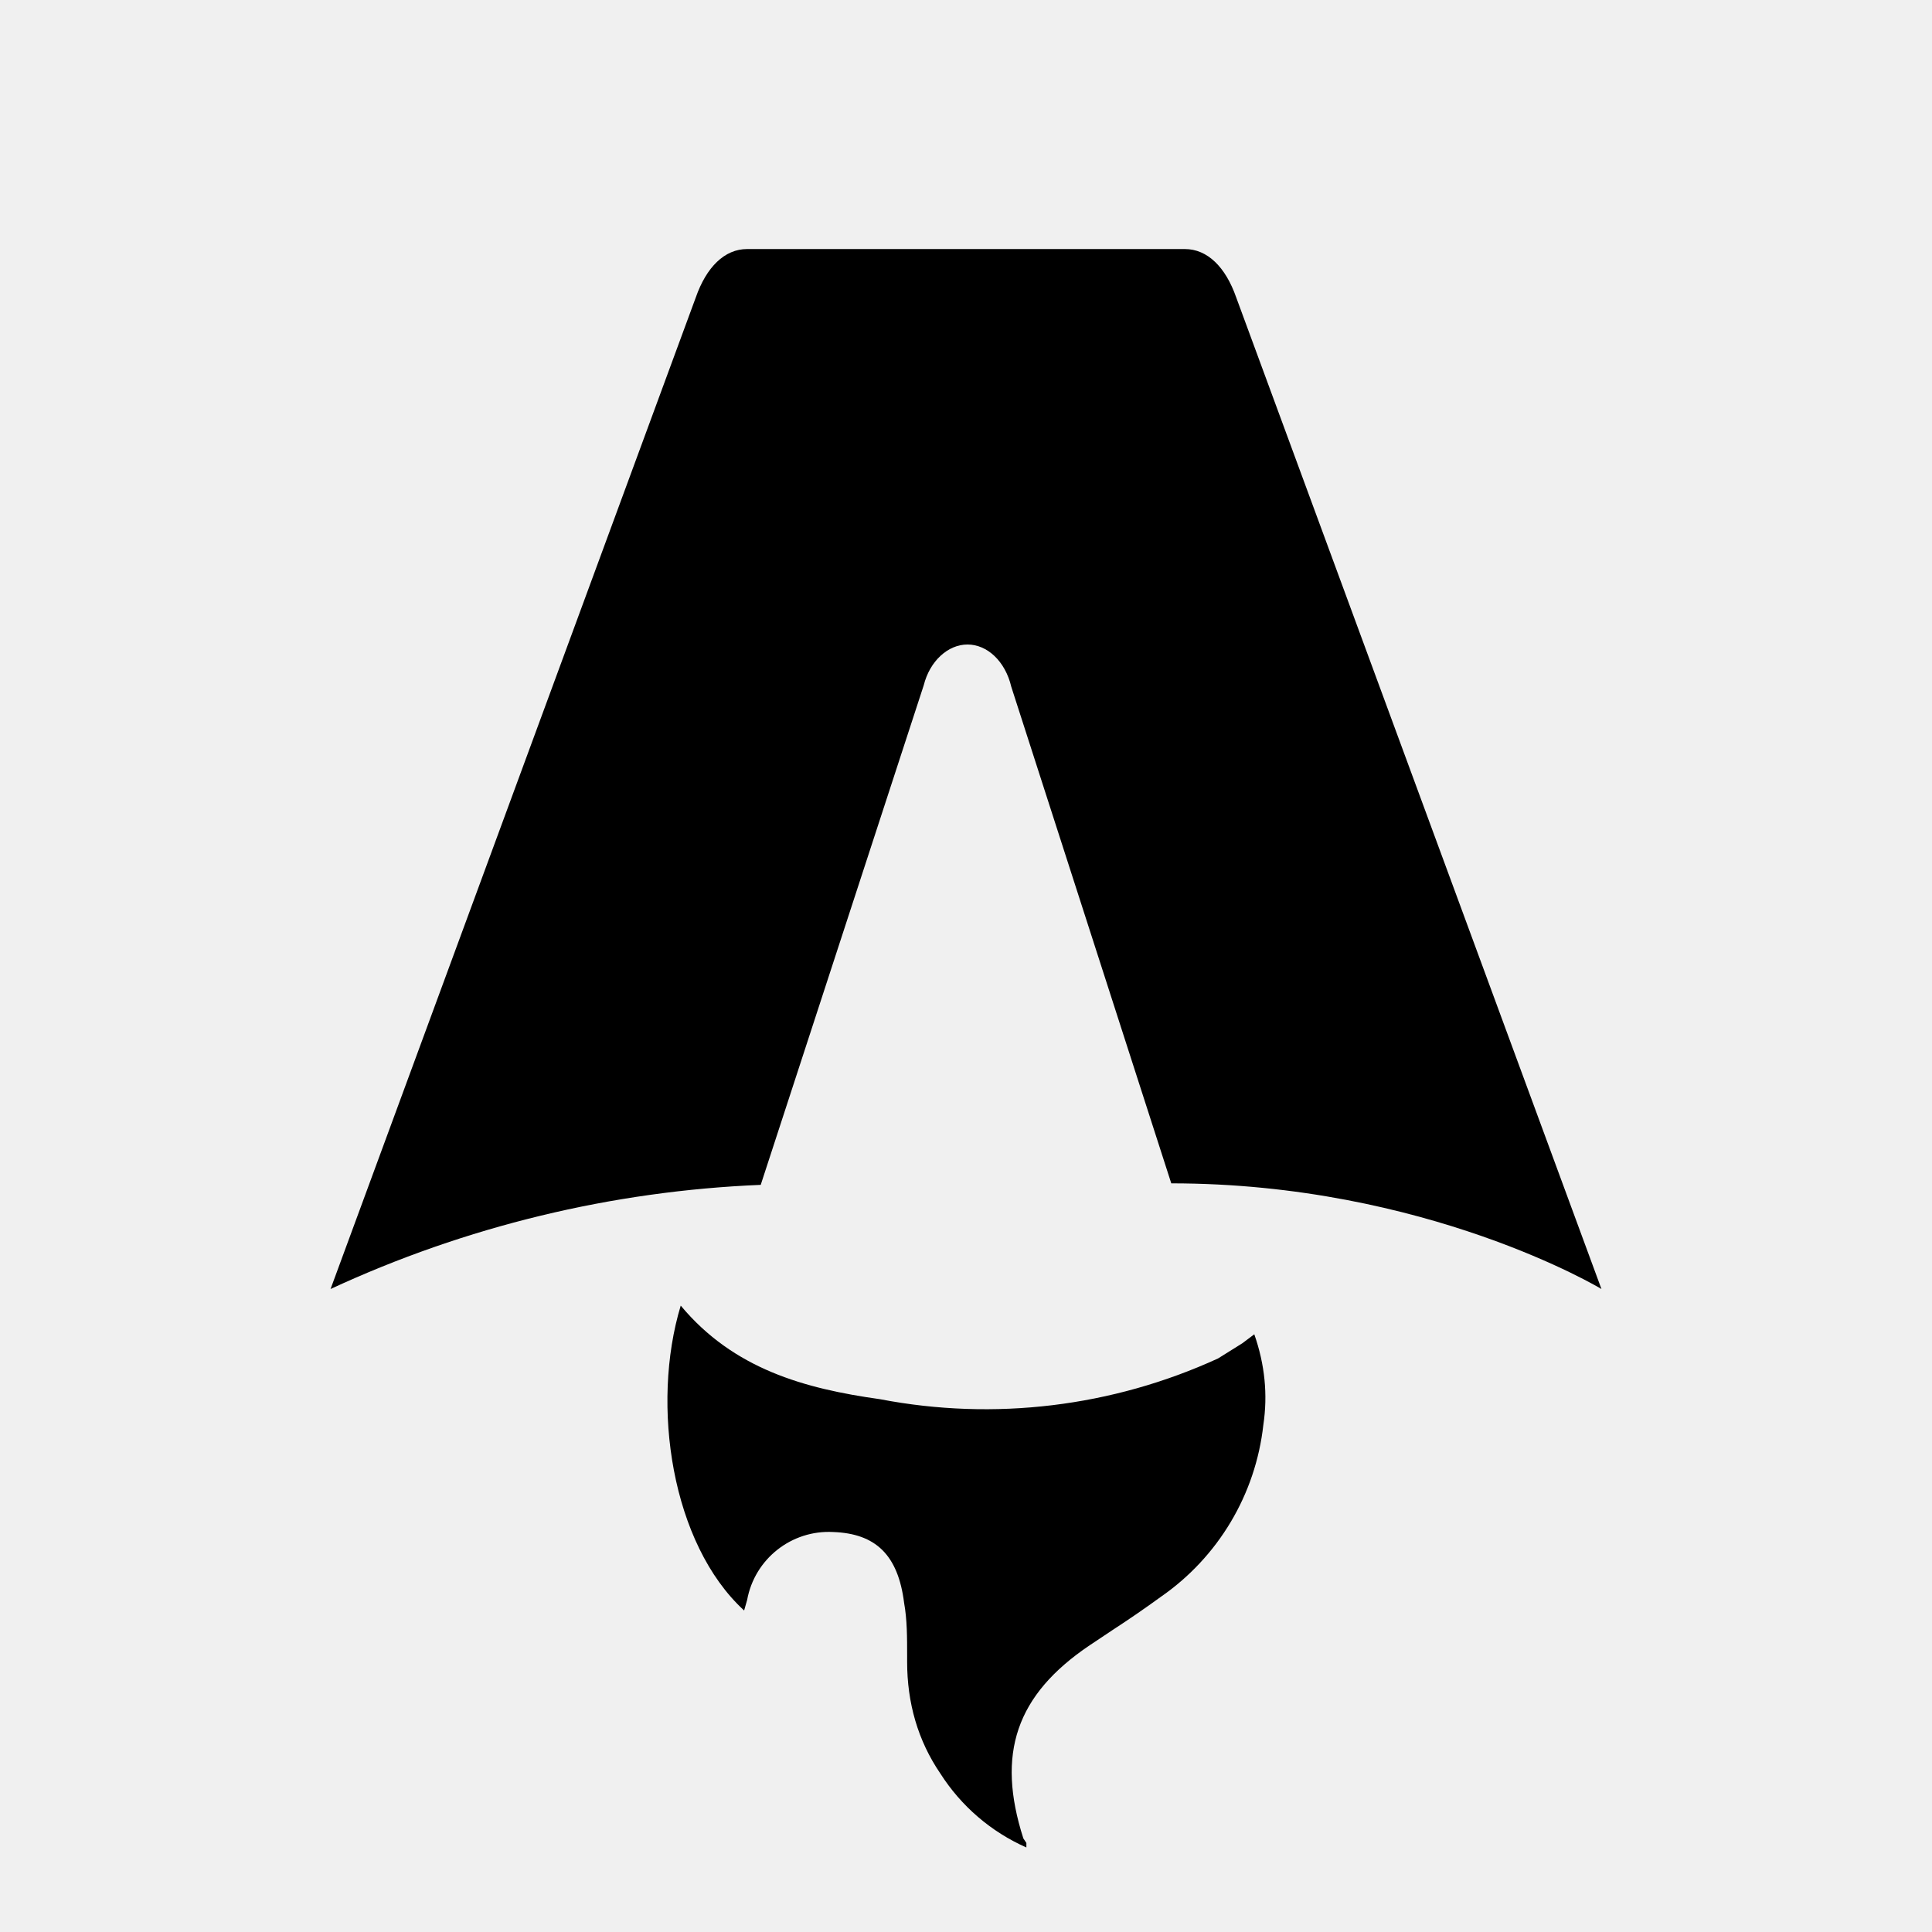
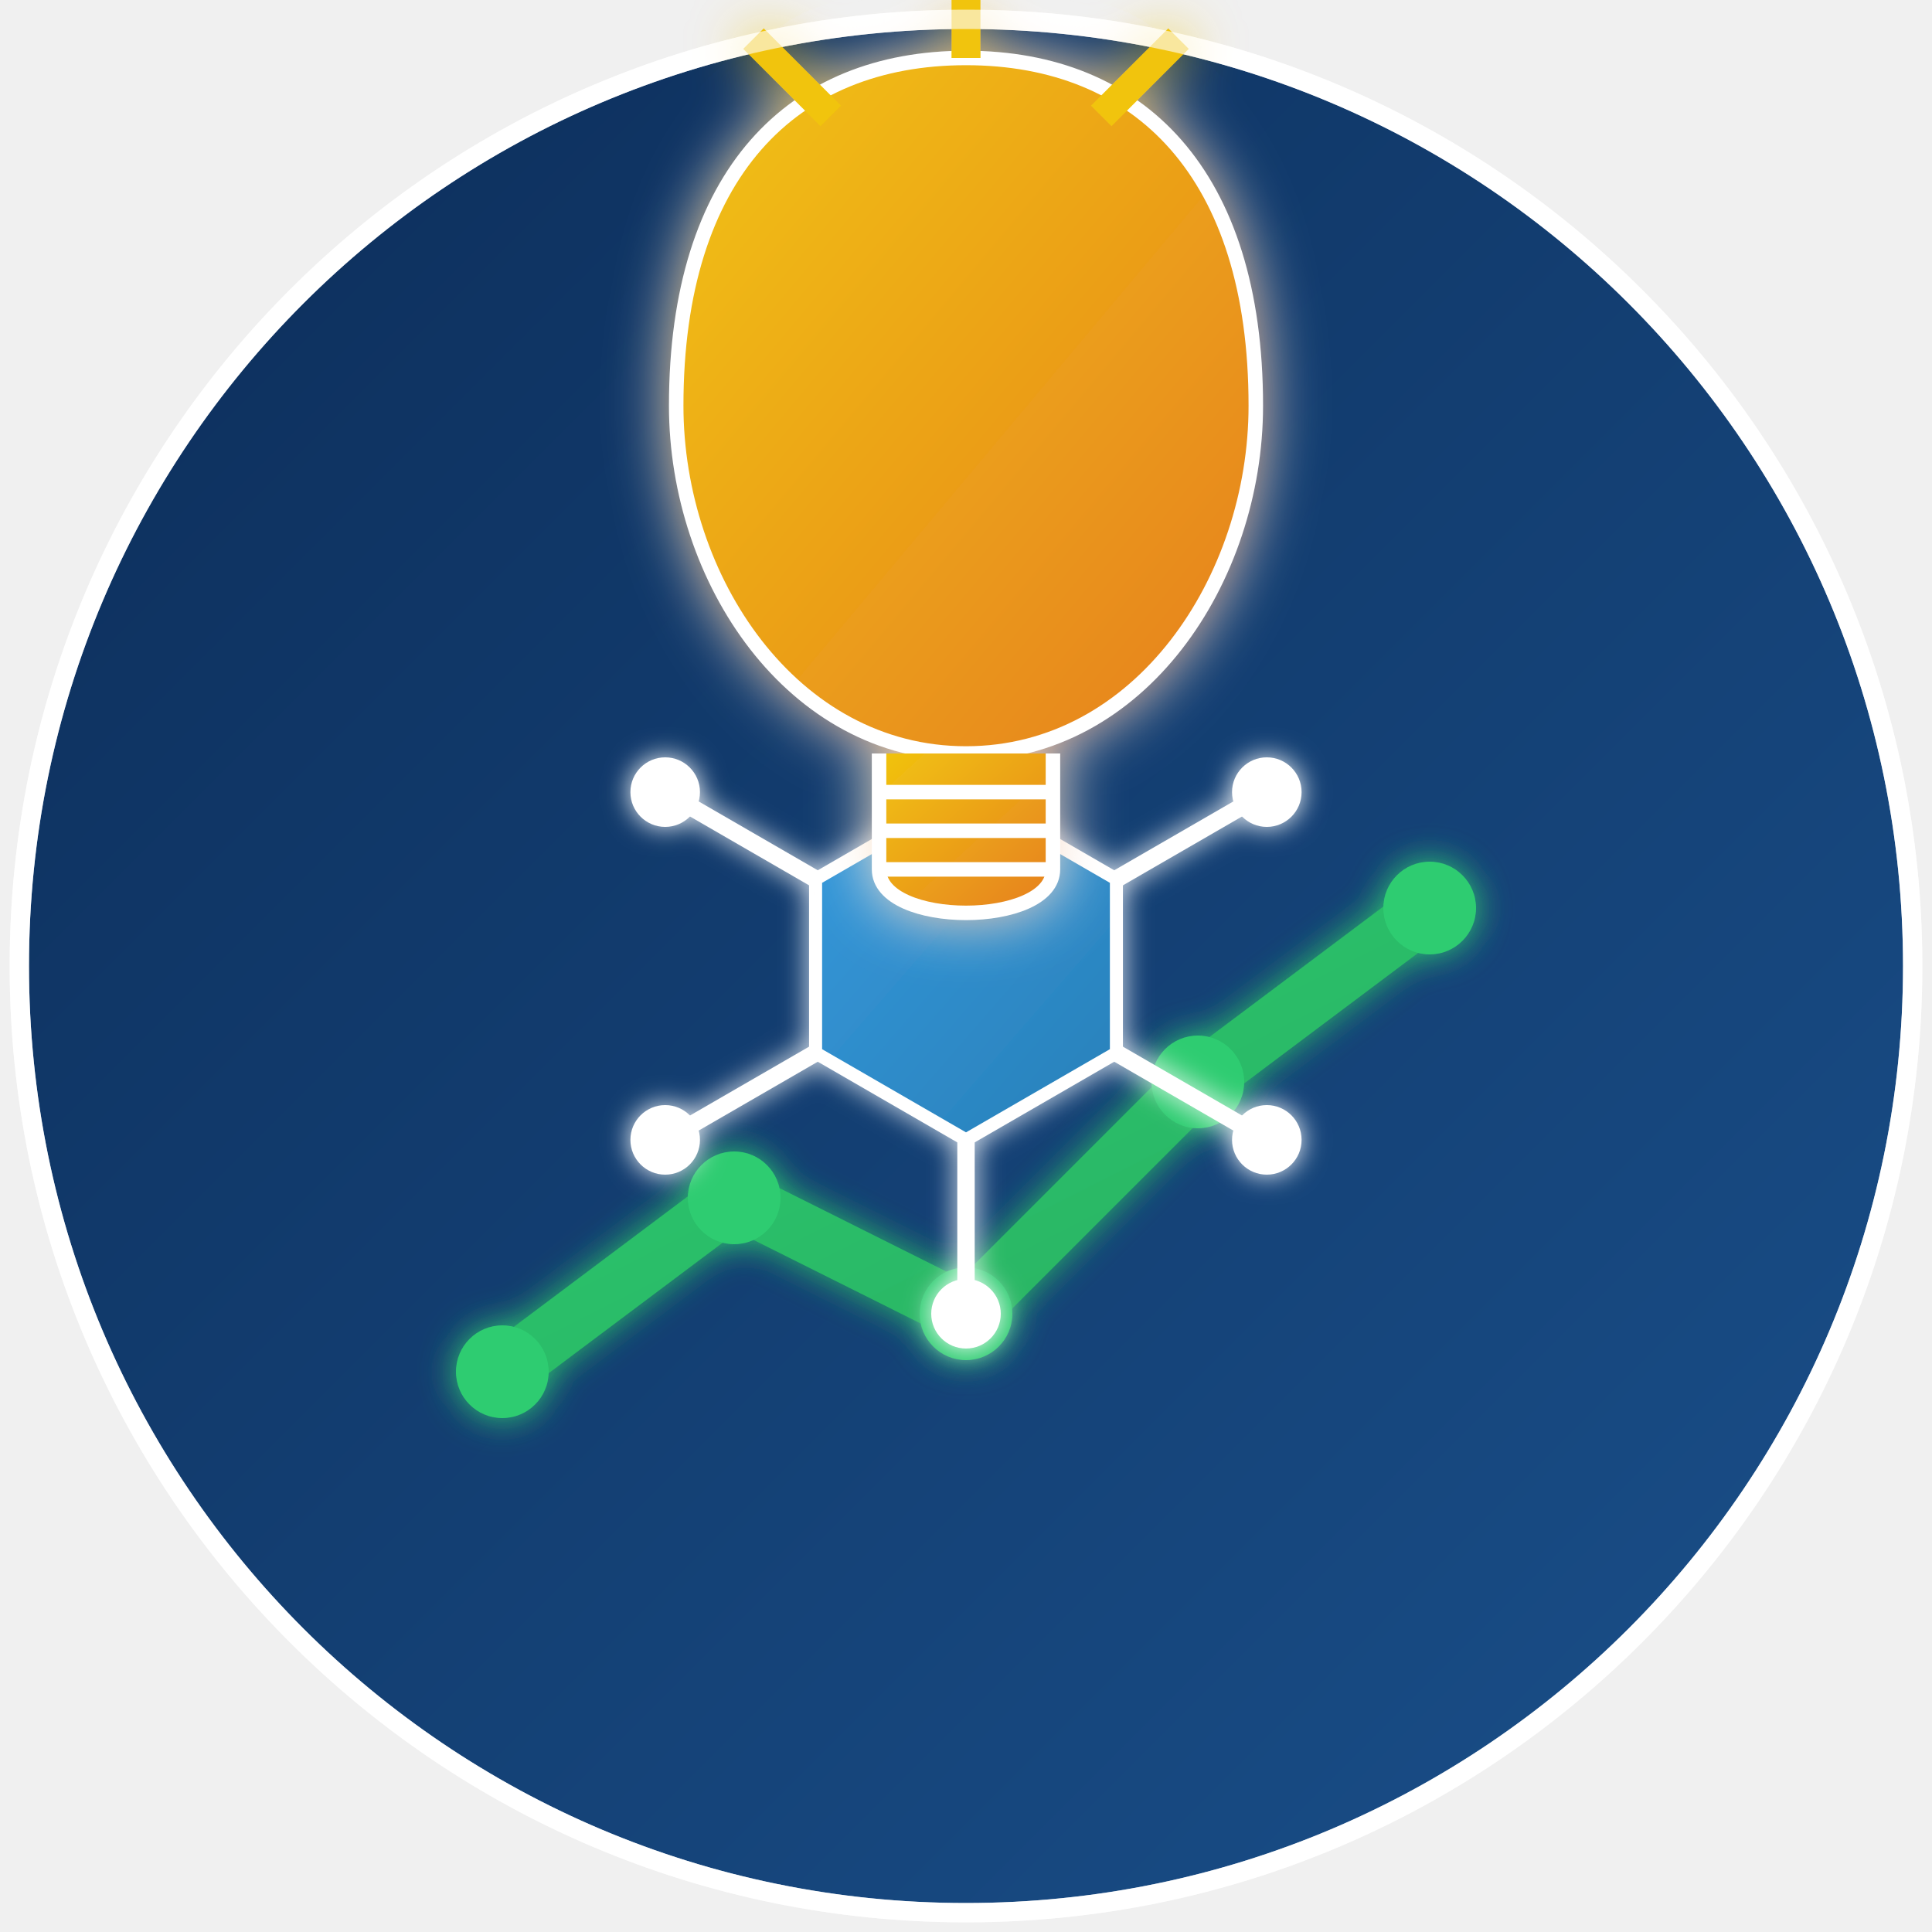
- <svg xmlns="http://www.w3.org/2000/svg" fill="none" viewBox="0 0 128 128">
-   <path d="M50.4 78.5a75.1 75.1 0 0 0-28.5 6.9l24.2-65.7c.7-2 1.9-3.2 3.4-3.2h29c1.5 0 2.7 1.2 3.4 3.2l24.2 65.7s-11.6-7-28.5-7L67 45.5c-.4-1.7-1.6-2.8-2.9-2.8-1.3 0-2.5 1.1-2.9 2.7L50.4 78.5Zm-1.1 28.2Zm-4.2-20.2c-2 6.6-.6 15.8 4.2 20.2a17.5 17.5 0 0 1 .2-.7 5.5 5.5 0 0 1 5.7-4.5c2.8.1 4.3 1.5 4.7 4.7.2 1.1.2 2.3.2 3.5v.4c0 2.7.7 5.2 2.2 7.4a13 13 0 0 0 5.7 4.9v-.3l-.2-.3c-1.8-5.6-.5-9.5 4.4-12.8l1.5-1a73 73 0 0 0 3.2-2.2 16 16 0 0 0 6.8-11.4c.3-2 .1-4-.6-6l-.8.6-1.6 1a37 37 0 0 1-22.4 2.7c-5-.7-9.7-2-13.2-6.2Z" />
-   <style>
-         path { fill: #000; }
-         @media (prefers-color-scheme: dark) {
-             path { fill: #FFF; }
-         }
-     </style>
+ <svg xmlns="http://www.w3.org/2000/svg" viewBox="0 0 100 100">
+   <defs>
+     <linearGradient id="bgGradient" x1="0%" y1="0%" x2="100%" y2="100%">
+       <stop offset="0%" stop-color="#0c2d59" />
+       <stop offset="100%" stop-color="#1a508b" />
+     </linearGradient>
+     <linearGradient id="techGradient" x1="0%" y1="0%" x2="100%" y2="100%">
+       <stop offset="0%" stop-color="#3498db" />
+       <stop offset="100%" stop-color="#2980b9" />
+     </linearGradient>
+     <linearGradient id="innovationGradient" x1="0%" y1="0%" x2="100%" y2="100%">
+       <stop offset="0%" stop-color="#f1c40f" />
+       <stop offset="100%" stop-color="#e67e22" />
+     </linearGradient>
+     <linearGradient id="investmentGradient" x1="0%" y1="0%" x2="100%" y2="100%">
+       <stop offset="0%" stop-color="#2ecc71" />
+       <stop offset="100%" stop-color="#27ae60" />
+     </linearGradient>
+     <filter id="glow" x="-20%" y="-20%" width="140%" height="140%">
+       <feGaussianBlur stdDeviation="1.5" result="blur" />
+       <feComposite in="SourceGraphic" in2="blur" operator="over" />
+     </filter>
+   </defs>
+   <circle cx="50" cy="50" r="49" fill="url(#bgGradient)" stroke="#ffffff" stroke-width="1" />
+   <g transform="translate(50, 65) scale(0.6)" filter="url(#glow)">
+     <polyline points="-40,10 -20,-5 0,5 20,-15 40,-30" stroke="url(#investmentGradient)" stroke-width="5" stroke-linecap="round" stroke-linejoin="round" fill="none" />
+     <circle cx="-40" cy="10" r="4" fill="#2ecc71" />
+     <circle cx="-20" cy="-5" r="4" fill="#2ecc71" />
+     <circle cx="0" cy="5" r="4" fill="#2ecc71" />
+     <circle cx="20" cy="-15" r="4" fill="#2ecc71" />
+     <circle cx="40" cy="-30" r="4" fill="#2ecc71" />
+   </g>
+   <g transform="translate(50, 50) scale(0.45)" filter="url(#glow)">
+     <polygon points="0,-20 17.3,-10 17.3,10 0,20 -17.3,10 -17.3,-10" fill="url(#techGradient)" stroke="#ffffff" stroke-width="1.5" />
+     <line x1="0" y1="-20" x2="0" y2="-40" stroke="#ffffff" stroke-width="2" />
+     <line x1="17.3" y1="-10" x2="34.6" y2="-20" stroke="#ffffff" stroke-width="2" />
+     <line x1="17.3" y1="10" x2="34.6" y2="20" stroke="#ffffff" stroke-width="2" />
+     <line x1="0" y1="20" x2="0" y2="40" stroke="#ffffff" stroke-width="2" />
+     <line x1="-17.3" y1="10" x2="-34.6" y2="20" stroke="#ffffff" stroke-width="2" />
+     <line x1="-17.3" y1="-10" x2="-34.6" y2="-20" stroke="#ffffff" stroke-width="2" />
+     <circle cx="0" cy="-40" r="4" fill="#ffffff" />
+     <circle cx="34.6" cy="-20" r="4" fill="#ffffff" />
+     <circle cx="34.6" cy="20" r="4" fill="#ffffff" />
+     <circle cx="0" cy="40" r="4" fill="#ffffff" />
+     <circle cx="-34.6" cy="20" r="4" fill="#ffffff" />
+     <circle cx="-34.6" cy="-20" r="4" fill="#ffffff" />
+   </g>
+   <g transform="translate(50, 27)" filter="url(#glow)">
+     <path d="M0,12 C-9,12 -15,3 -15,-6 C-15,-18 -9,-24 0,-24 C9,-24 15,-18 15,-6 C15,3 9,12 0,12 Z" fill="url(#innovationGradient)" stroke="#ffffff" stroke-width="0.75" />
+     <path d="M-4.5,12 L-4.5,18 C-4.5,21 4.5,21 4.5,18 L4.5,12" fill="url(#innovationGradient)" stroke="#ffffff" stroke-width="0.75" />
+     <line x1="-4.5" y1="14" x2="4.5" y2="14" stroke="#ffffff" stroke-width="0.75" />
+     <line x1="-4.5" y1="16" x2="4.5" y2="16" stroke="#ffffff" stroke-width="0.75" />
+     <line x1="-4.5" y1="18" x2="4.5" y2="18" stroke="#ffffff" stroke-width="0.75" />
+     <line x1="0" y1="-28" x2="0" y2="-24" stroke="#f1c40f" stroke-width="1.5" />
+     <line x1="7" y1="-21" x2="11" y2="-25" stroke="#f1c40f" stroke-width="1.5" />
+     <line x1="-7" y1="-21" x2="-11" y2="-25" stroke="#f1c40f" stroke-width="1.5" />
+   </g>
+   <circle cx="50" cy="50" r="49" fill="none" stroke="#ffffff" stroke-width="1" opacity="0.6" />
</svg>
